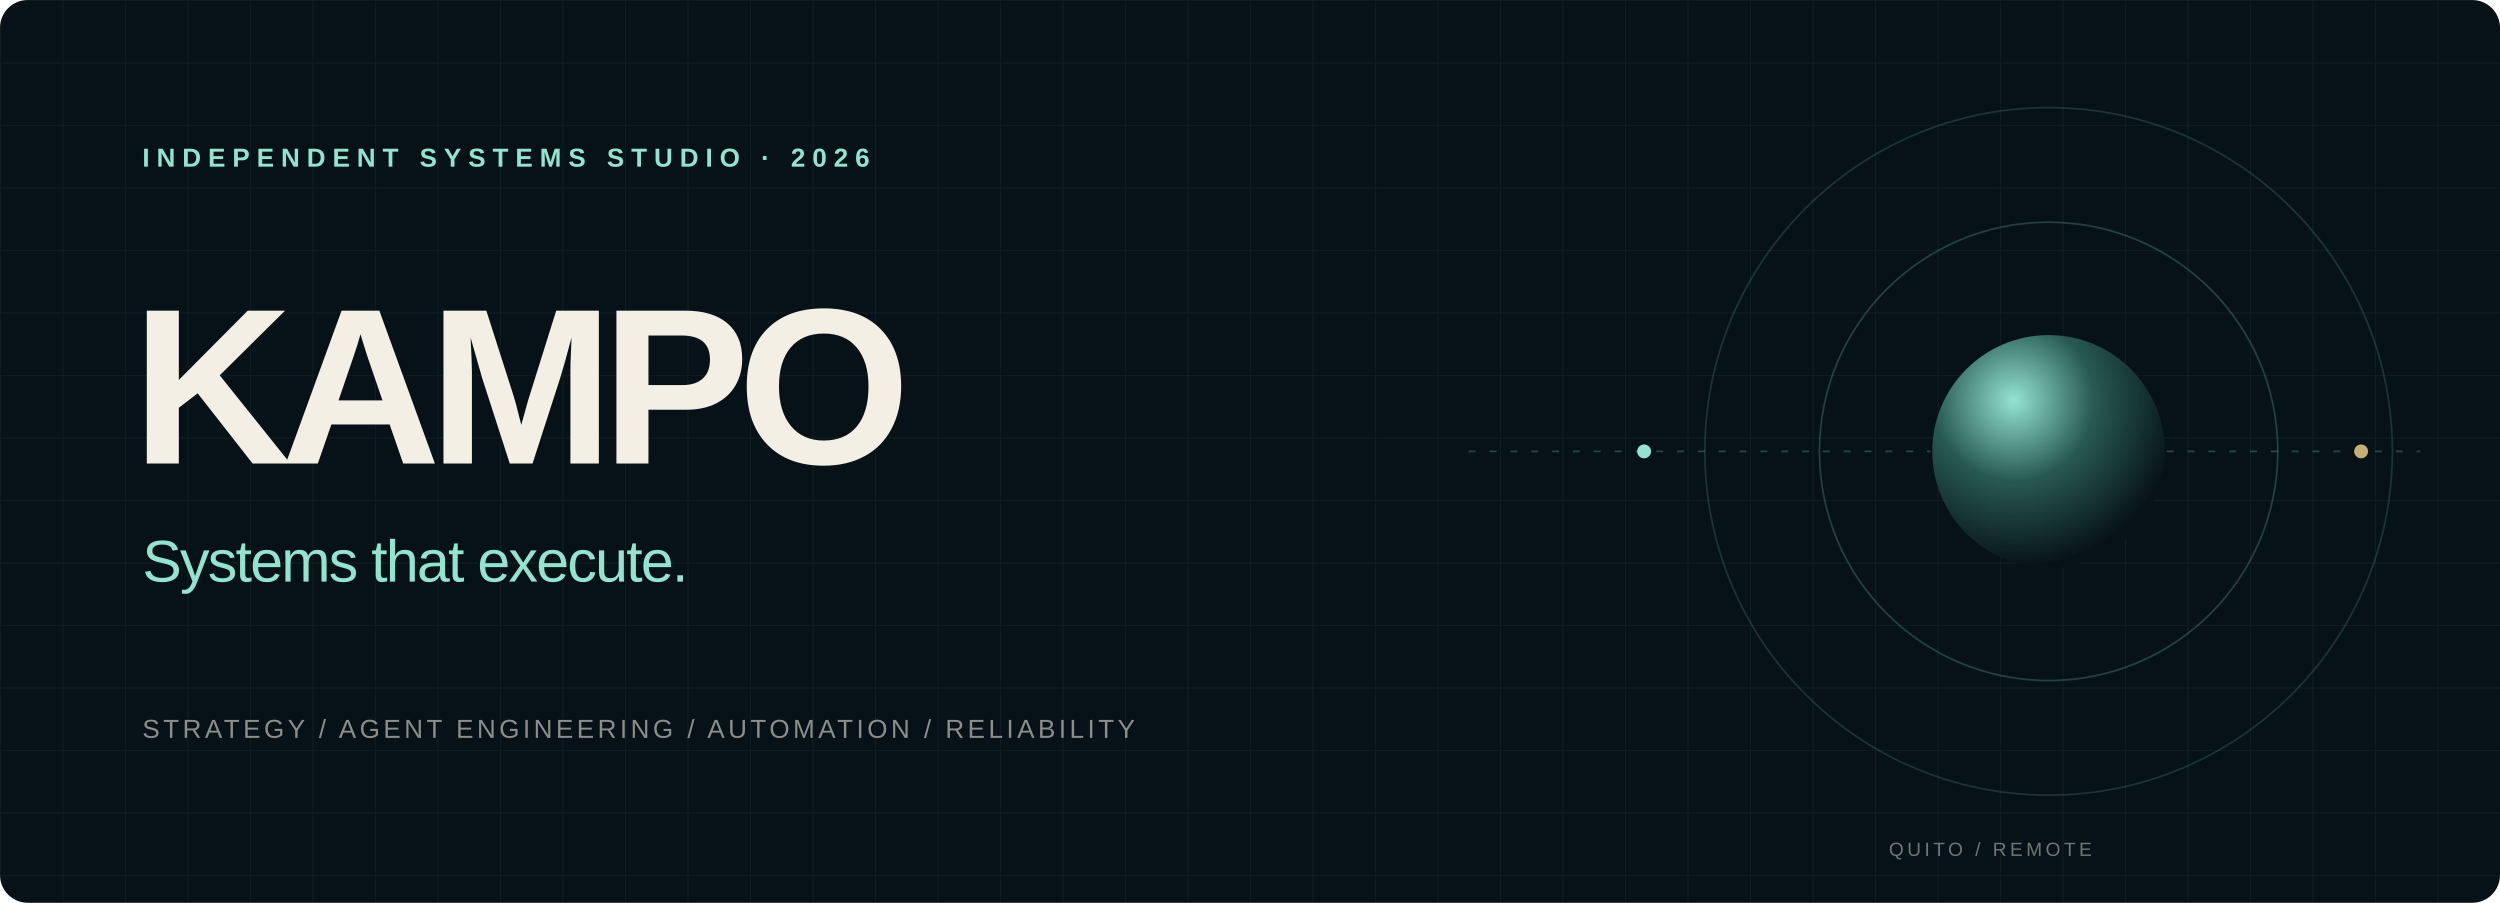
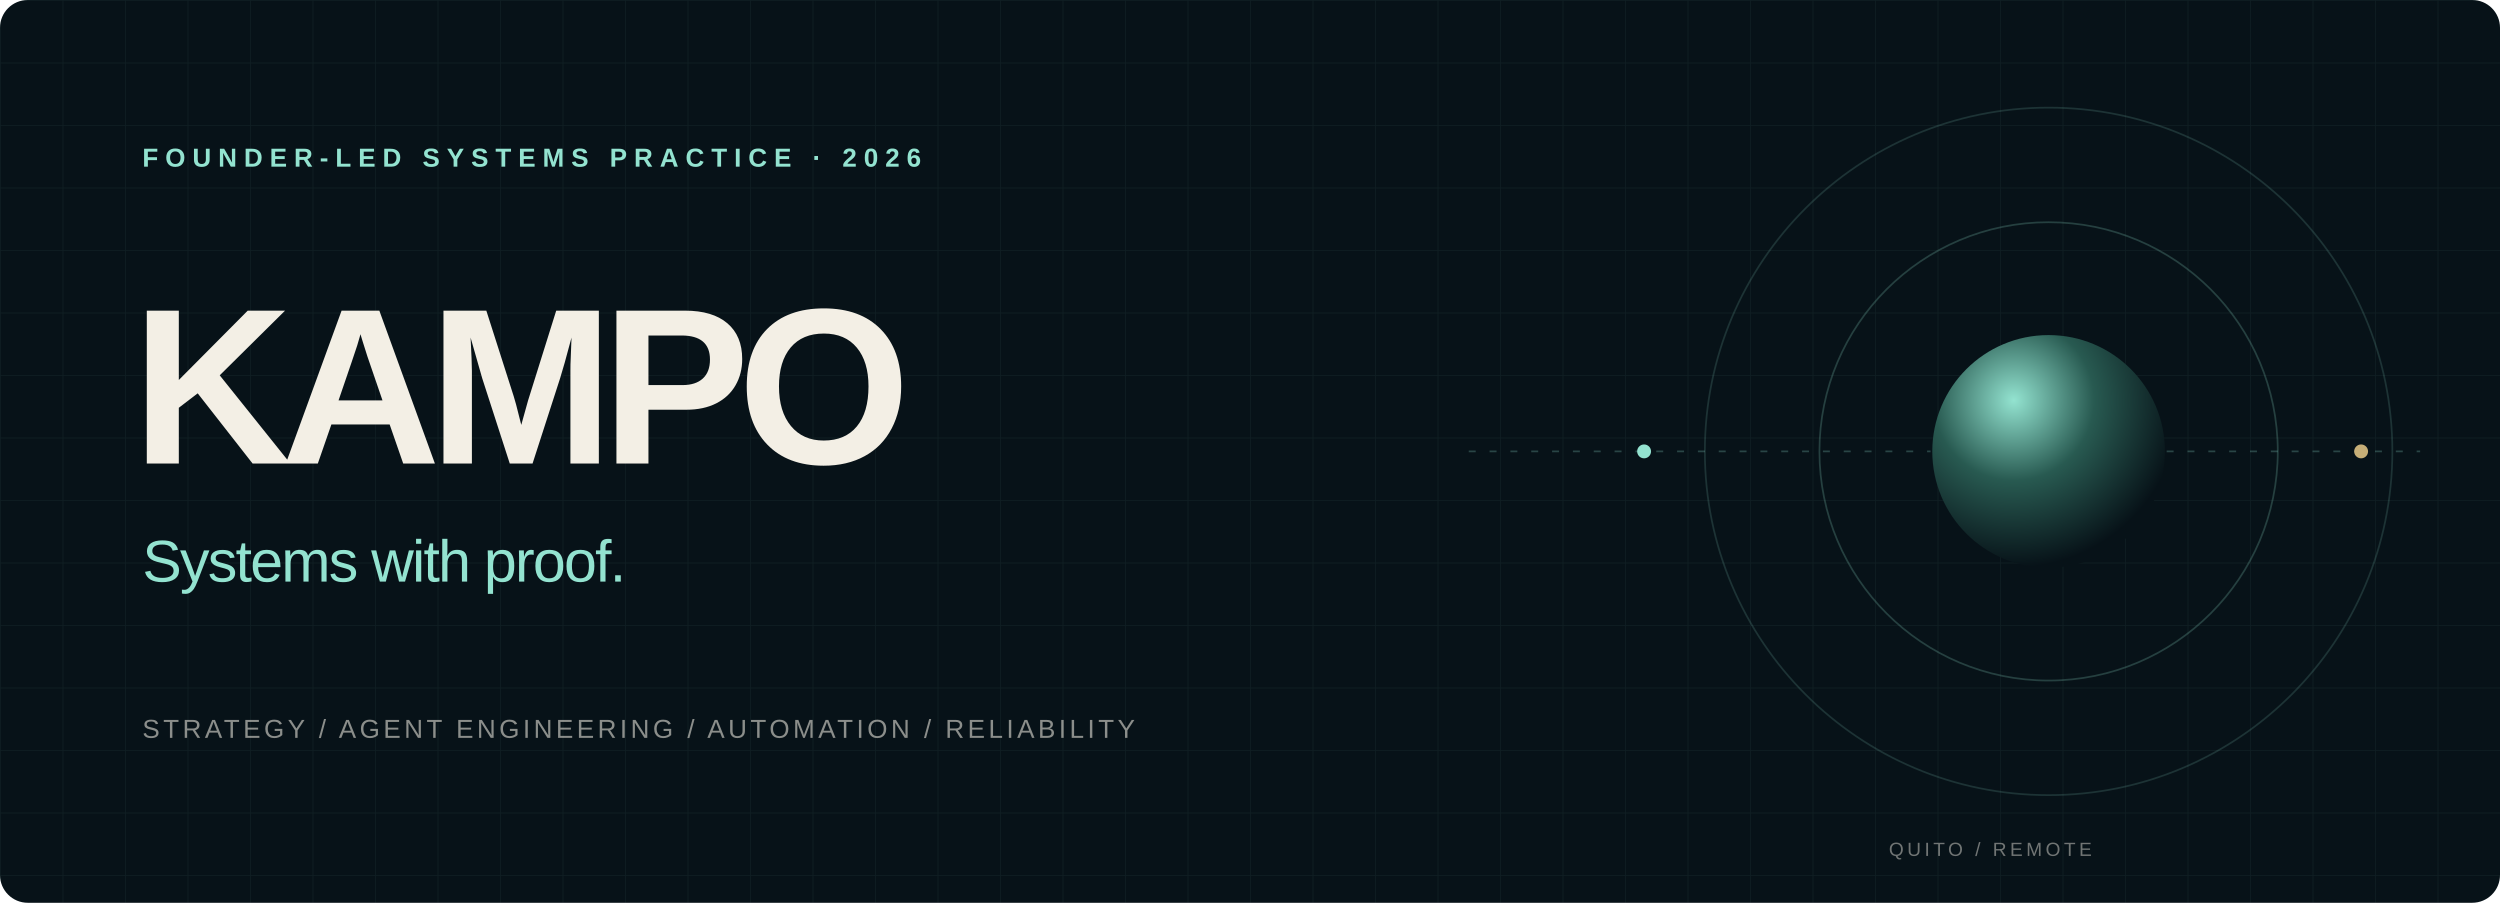
<svg xmlns="http://www.w3.org/2000/svg" viewBox="0 0 1440 520" role="img" aria-labelledby="title desc">
  <defs>
    <radialGradient id="core" cx="35%" cy="28%" r="72%">
      <stop offset="0" stop-color="#93e3d0" />
      <stop offset=".48" stop-color="#285a51" />
      <stop offset="1" stop-color="#071218" />
    </radialGradient>
    <pattern id="grid" width="36" height="36" patternUnits="userSpaceOnUse">
      <path d="M36 0H0V36" fill="none" stroke="#93e3d0" stroke-opacity=".06" />
    </pattern>
  </defs>
  <rect width="1440" height="520" rx="16" fill="#071218" />
  <rect width="1440" height="520" rx="16" fill="url(#grid)" />
  <circle cx="1180" cy="260" r="198" fill="none" stroke="#93e3d0" stroke-opacity=".16" />
  <circle cx="1180" cy="260" r="132" fill="none" stroke="#93e3d0" stroke-opacity=".22" />
  <circle cx="1180" cy="260" r="67" fill="url(#core)" />
  <path d="M846 260H1112M1248 260H1394" fill="none" stroke="#93e3d0" stroke-opacity=".25" stroke-dasharray="4 8" />
  <circle cx="947" cy="260" r="4" fill="#93e3d0" />
  <circle cx="1360" cy="260" r="4" fill="#c6ae77" />
  <g font-family="Arial, Helvetica, sans-serif">
-     <text x="82" y="96" fill="#93e3d0" font-size="15" font-weight="700" letter-spacing="4">INDEPENDENT SYSTEMS STUDIO · 2026</text>
+     <text x="82" y="96" fill="#93e3d0" font-size="15" font-weight="700" letter-spacing="4">FOUNDER-LED SYSTEMS PRACTICE · 2026</text>
    <text x="76" y="267" fill="#f3efe5" font-size="128" font-weight="700" letter-spacing="-7">KAMPO</text>
-     <text x="82" y="335" fill="#93e3d0" font-size="34" font-weight="500" letter-spacing="-1">Systems that execute.</text>
+     <text x="82" y="335" fill="#93e3d0" font-size="34" font-weight="500" letter-spacing="-1">Systems with proof.</text>
    <text x="82" y="425" fill="#f3efe5" fill-opacity=".56" font-size="15" letter-spacing="2">STRATEGY  /  AGENT ENGINEERING  /  AUTOMATION  /  RELIABILITY</text>
    <text x="1088" y="493" fill="#f3efe5" fill-opacity=".45" font-size="11" letter-spacing="2">QUITO / REMOTE</text>
  </g>
</svg>
